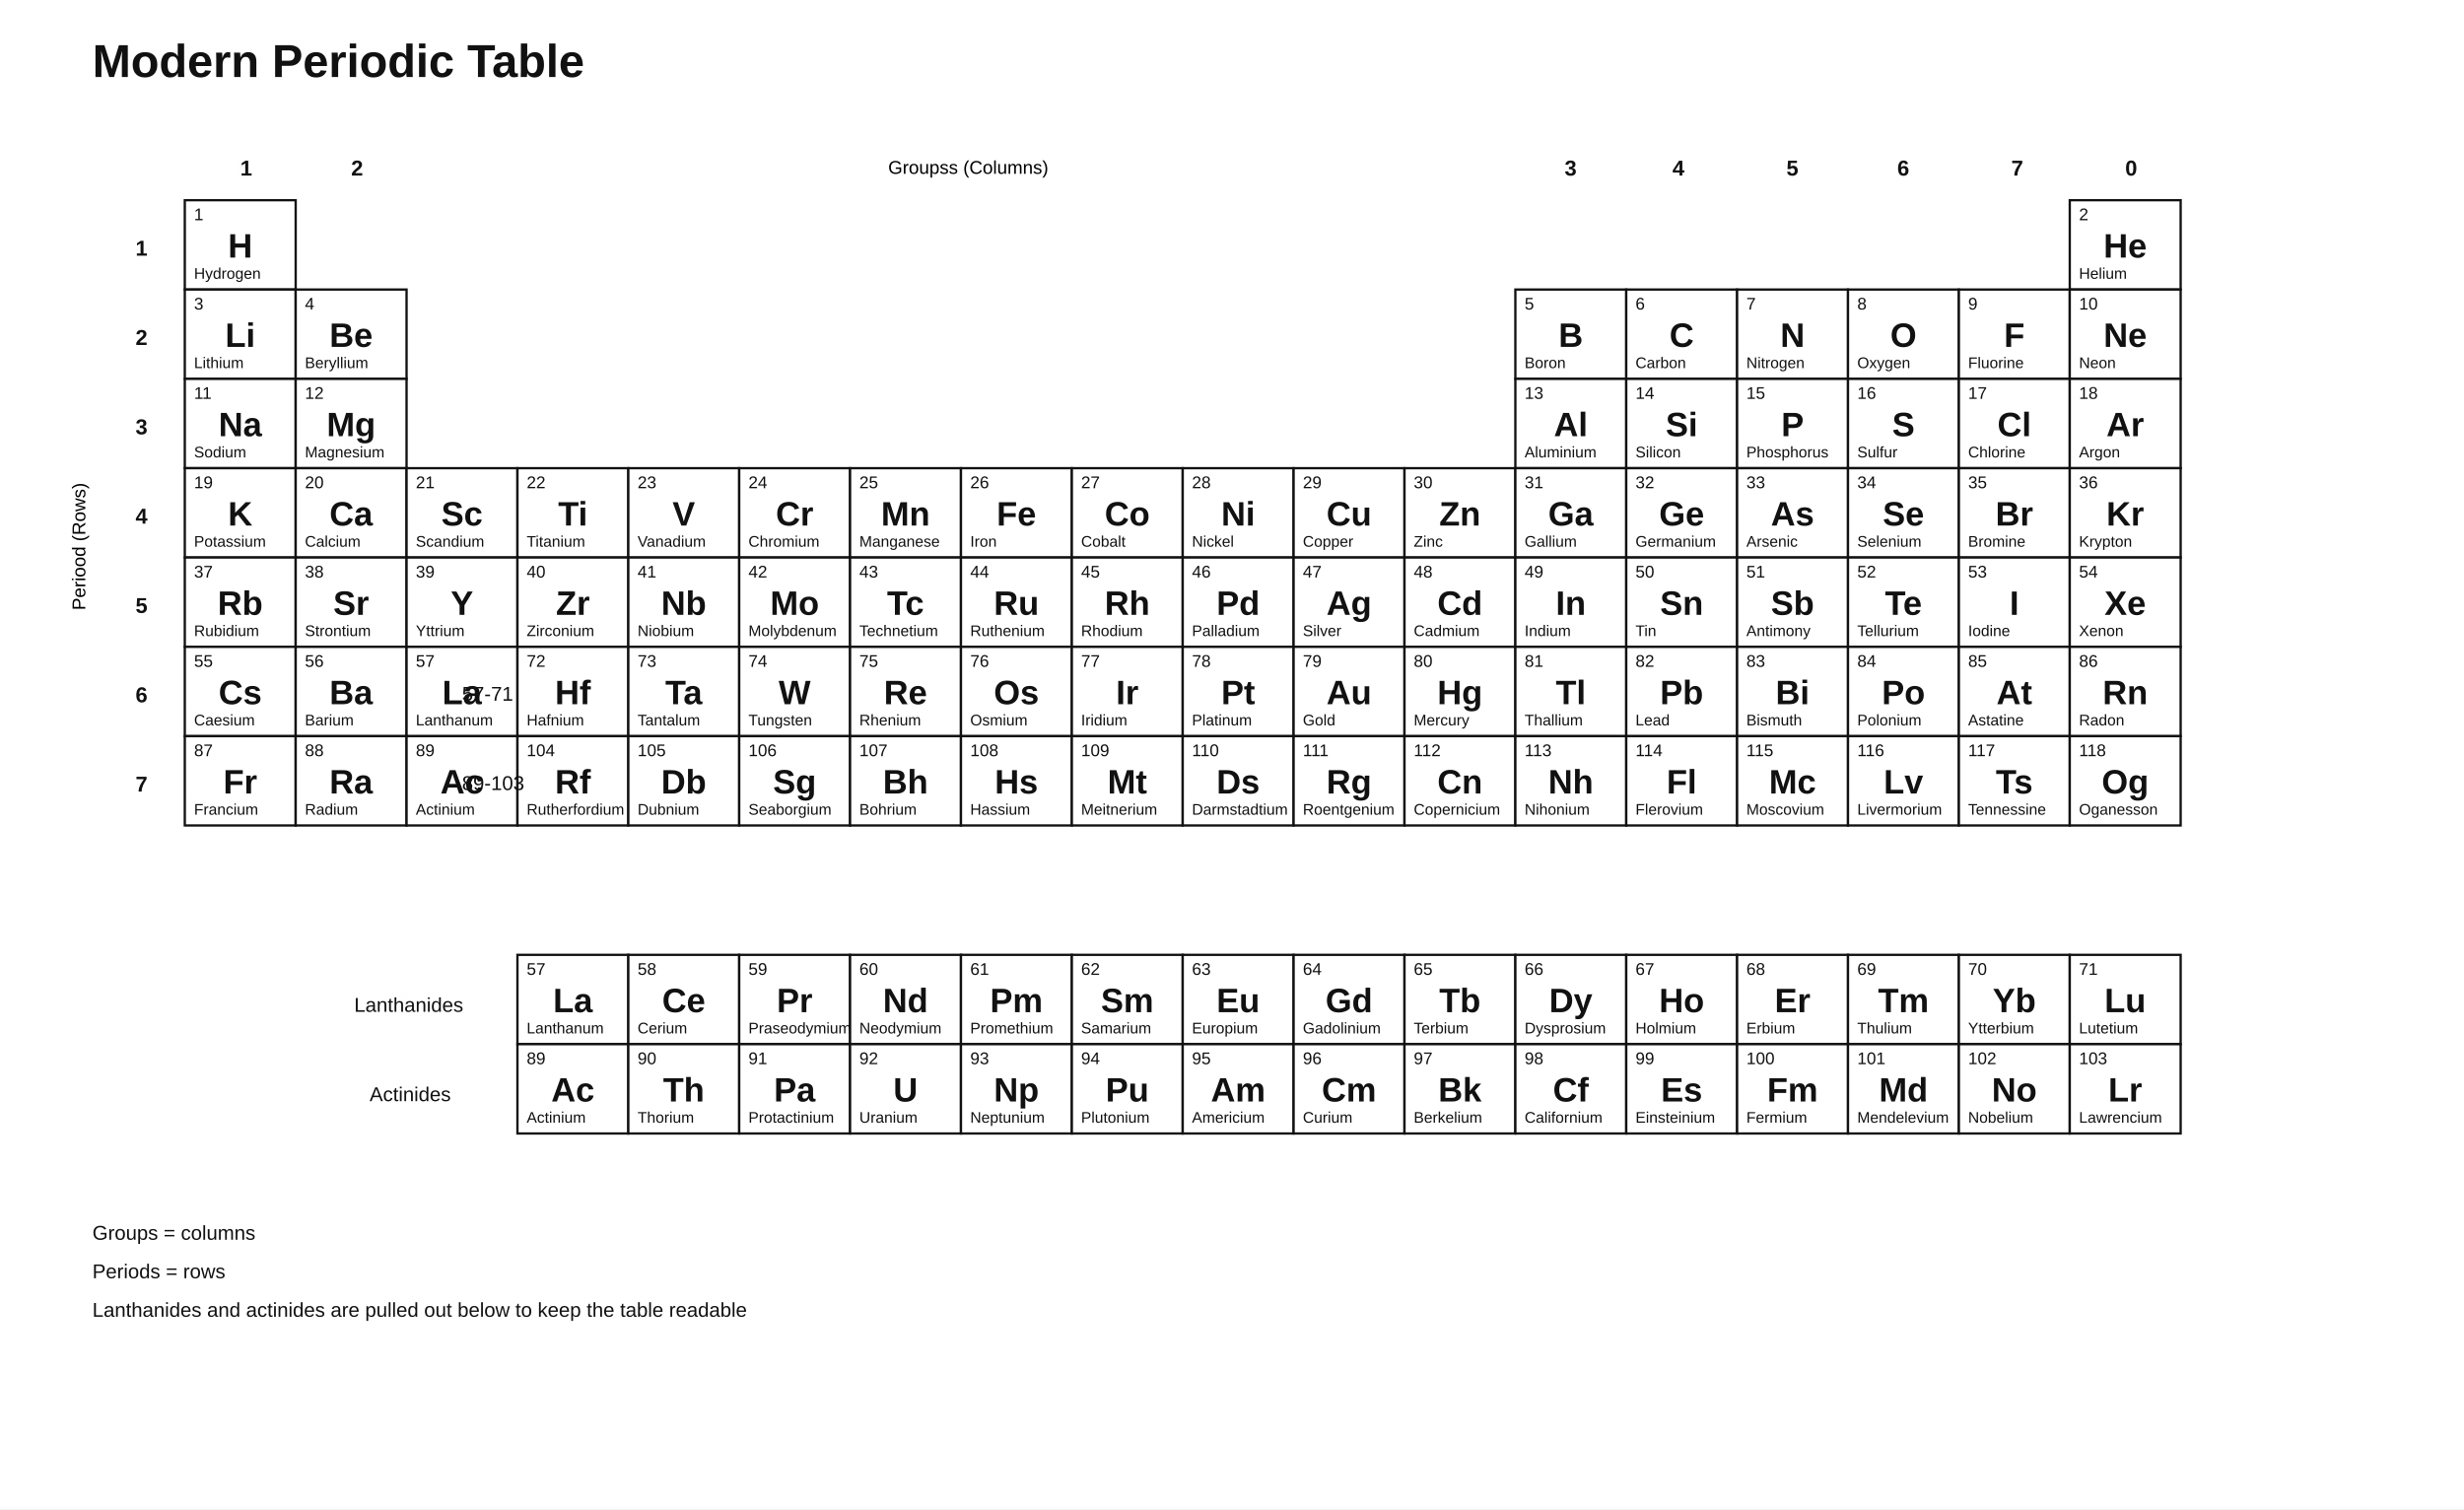
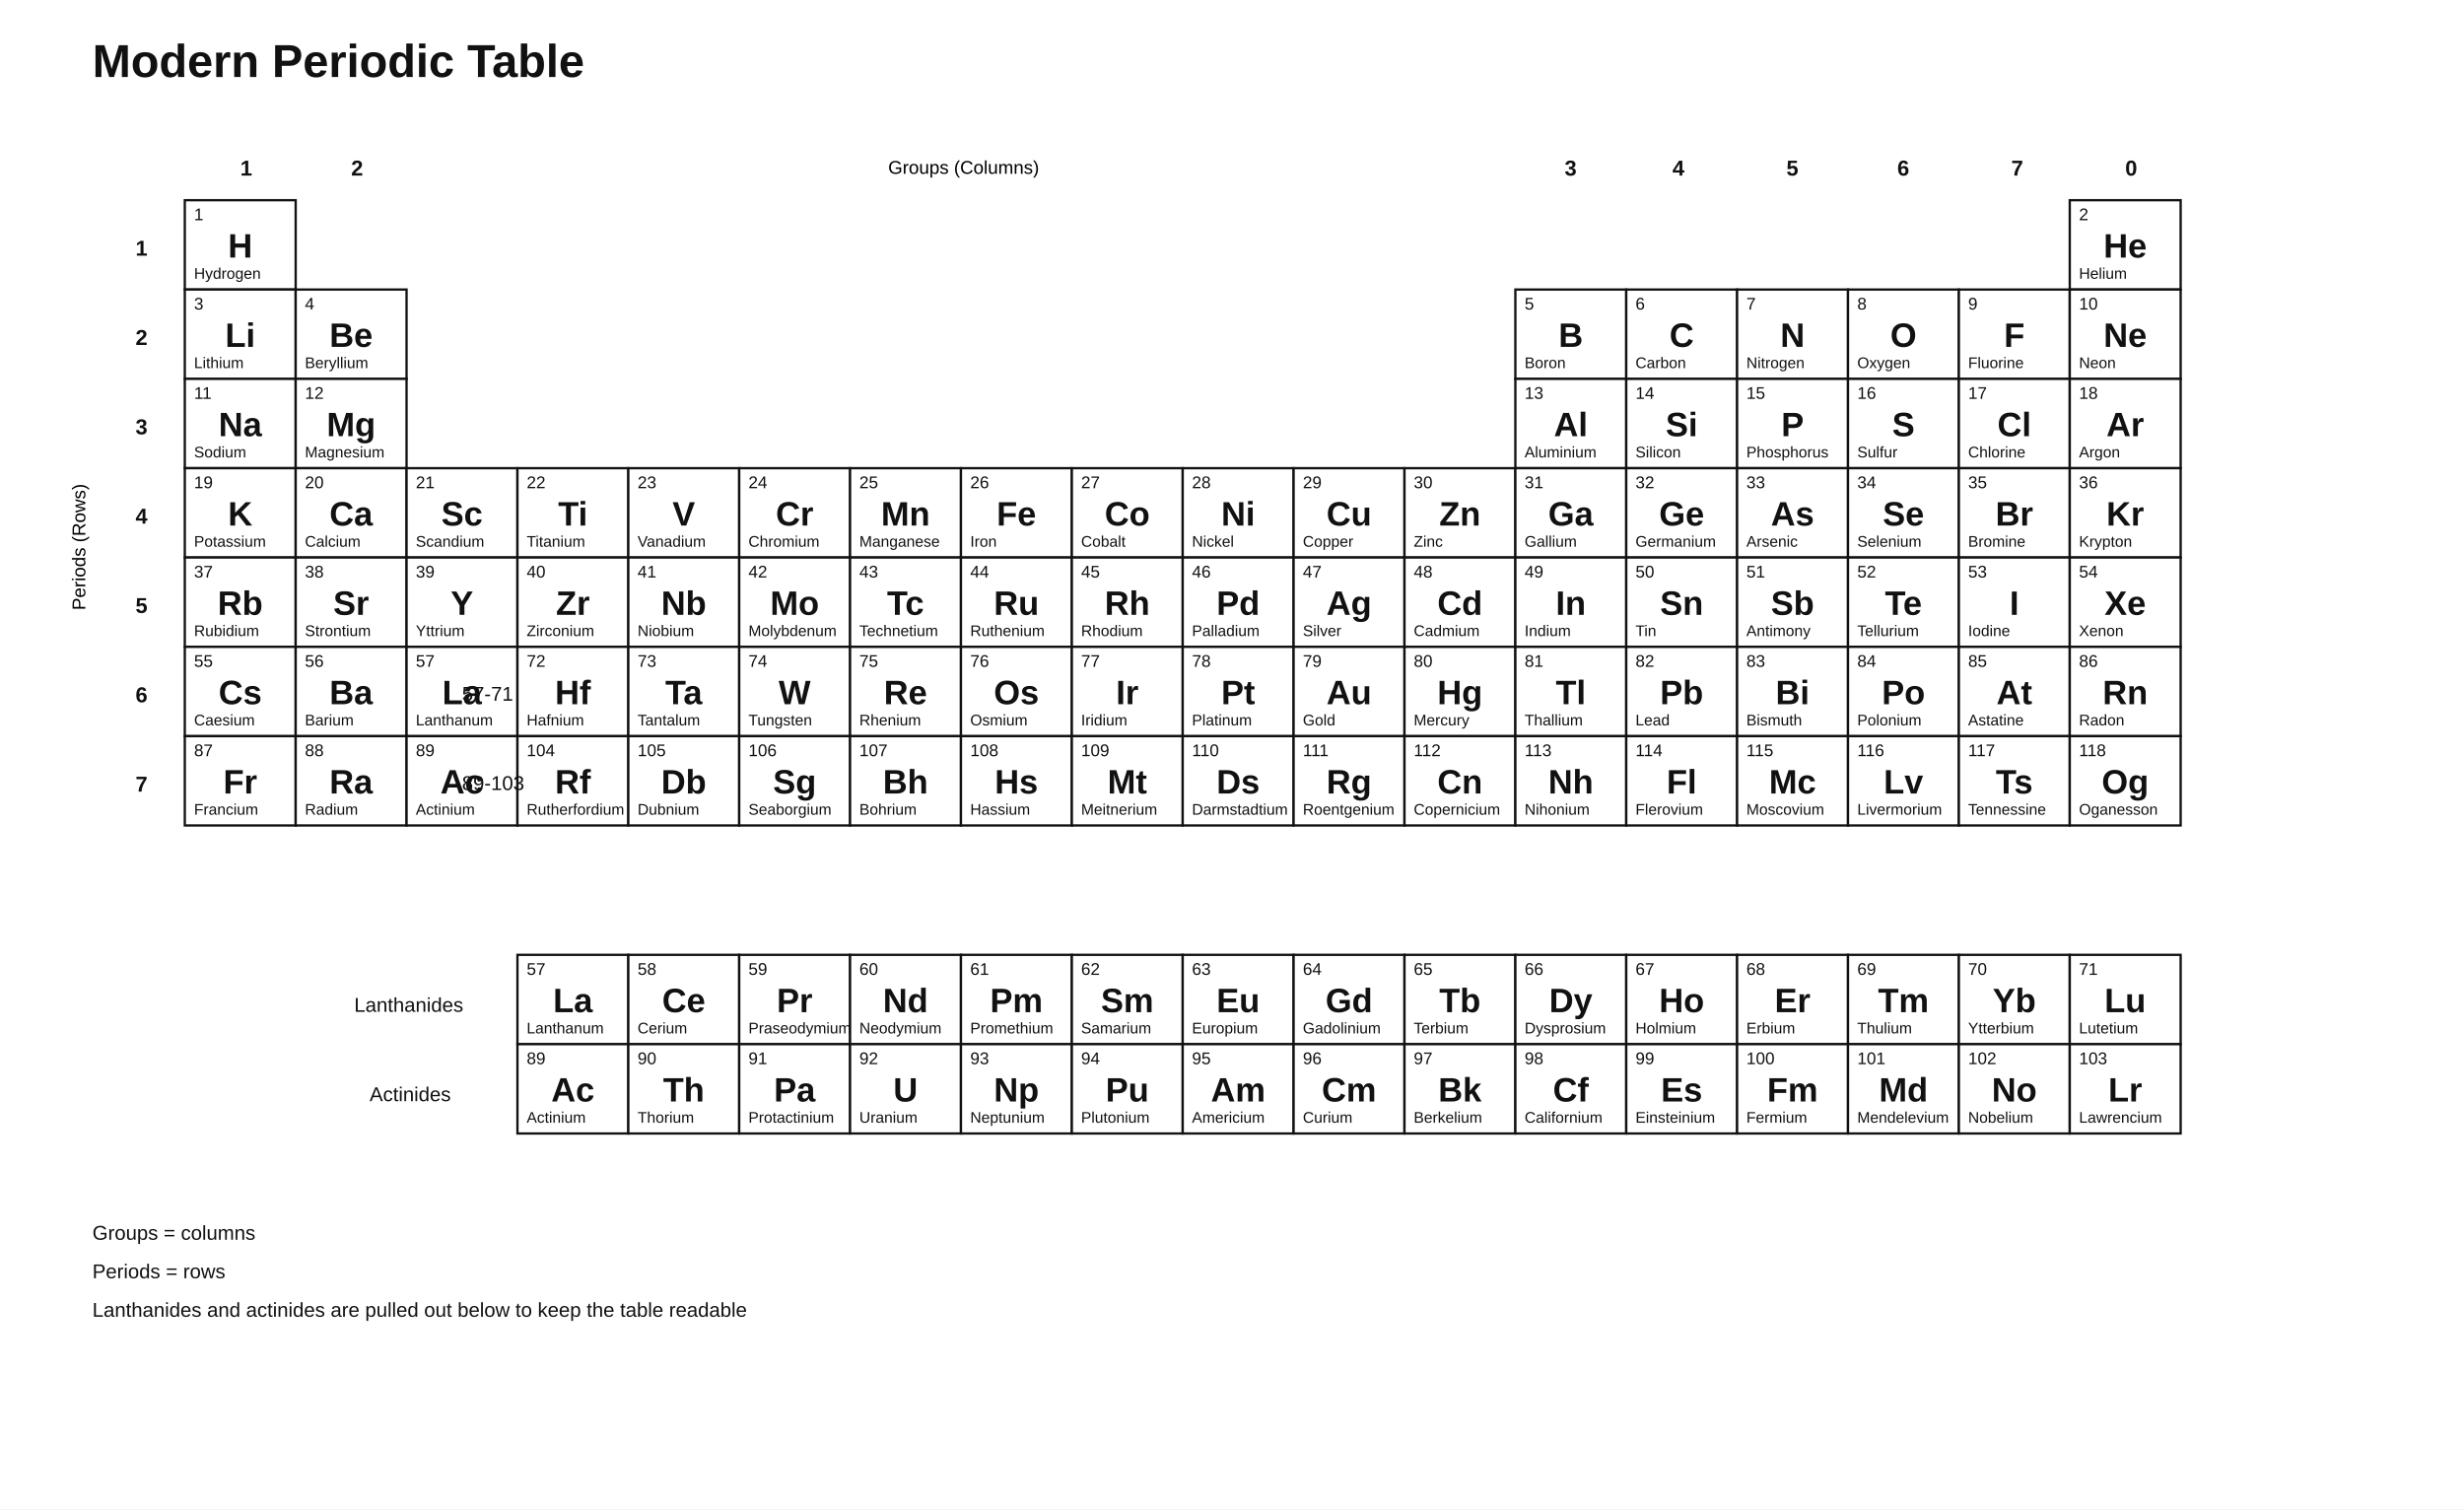
<svg xmlns="http://www.w3.org/2000/svg" width="1600" height="980" viewBox="0 0 1600 980" version="1.1" id="svg2130">
  <defs id="defs1086">
    <style id="style1084"> text { font-family: Arial, Helvetica, sans-serif; fill: #111; } .title { font-size: 30px; font-weight: 700; } .subtitle { font-size: 15px; } .group { font-size: 14px; font-weight: 700; } .period { font-size: 14px; font-weight: 700; } .symbol { font-size: 22px; font-weight: 700; text-anchor: middle; dominant-baseline: middle; } .num { font-size: 11px; } .name { font-size: 10px; } .smallnote { font-size: 13px; } .legend { font-size: 13px; } </style>
  </defs>
  <rect x="0" y="0" width="1600" height="980" fill="white" id="rect1088" />
  <text x="60" y="50" class="title" id="text1090">Modern Periodic Table</text>
  <g id="g1130">
    <text x="156" y="114" class="group" id="text1094">1</text>
    <text x="228" y="114" class="group" id="text1096">2</text>
    <text x="1016" y="114" class="group" id="text1098">3</text>
    <text x="1086" y="114" class="group" id="text1100">4</text>
    <text x="1160" y="114" class="group" id="text1102">5</text>
    <text x="1232" y="114" class="group" id="text1104">6</text>
    <text x="1306" y="114" class="group" id="text1106">7</text>
    <text x="1020" y="114" class="group" id="text1114" />
    <text x="1164" y="114" class="group" id="text1118" />
    <text x="1308" y="114" class="group" id="text1122" />
    <text x="1380" y="114" class="group" id="text1124">0</text>
    <text x="1452" y="114" class="group" id="text1126" />
    <text x="1524" y="114" class="group" id="text1128" />
  </g>
  <g id="g1146">
    <text x="88" y="166" class="period" id="text1132">1</text>
    <text x="88" y="224" class="period" id="text1134">2</text>
    <text x="88" y="282" class="period" id="text1136">3</text>
    <text x="88" y="340" class="period" id="text1138">4</text>
    <text x="88" y="398" class="period" id="text1140">5</text>
    <text x="88" y="456" class="period" id="text1142">6</text>
    <text x="88" y="514" class="period" id="text1144">7</text>
  </g>
  <g stroke="#111" stroke-width="1.5" fill="white" id="g1388">
    <rect x="120" y="130" width="72" height="58" id="rect1148" />
    <rect x="1344" y="130" width="72" height="58" id="rect1150" />
    <rect x="120" y="188" width="72" height="58" id="rect1152" />
    <rect x="192" y="188" width="72" height="58" id="rect1154" />
    <rect x="984" y="188" width="72" height="58" id="rect1156" />
    <rect x="1056" y="188" width="72" height="58" id="rect1158" />
    <rect x="1128" y="188" width="72" height="58" id="rect1160" />
    <rect x="1200" y="188" width="72" height="58" id="rect1162" />
    <rect x="1272" y="188" width="72" height="58" id="rect1164" />
    <rect x="1344" y="188" width="72" height="58" id="rect1166" />
    <rect x="120" y="246" width="72" height="58" id="rect1168" />
    <rect x="192" y="246" width="72" height="58" id="rect1170" />
    <rect x="984" y="246" width="72" height="58" id="rect1172" />
    <rect x="1056" y="246" width="72" height="58" id="rect1174" />
    <rect x="1128" y="246" width="72" height="58" id="rect1176" />
    <rect x="1200" y="246" width="72" height="58" id="rect1178" />
    <rect x="1272" y="246" width="72" height="58" id="rect1180" />
    <rect x="1344" y="246" width="72" height="58" id="rect1182" />
    <rect x="120" y="304" width="72" height="58" id="rect1184" />
    <rect x="192" y="304" width="72" height="58" id="rect1186" />
    <rect x="264" y="304" width="72" height="58" id="rect1188" />
    <rect x="336" y="304" width="72" height="58" id="rect1190" />
    <rect x="408" y="304" width="72" height="58" id="rect1192" />
    <rect x="480" y="304" width="72" height="58" id="rect1194" />
    <rect x="552" y="304" width="72" height="58" id="rect1196" />
    <rect x="624" y="304" width="72" height="58" id="rect1198" />
    <rect x="696" y="304" width="72" height="58" id="rect1200" />
    <rect x="768" y="304" width="72" height="58" id="rect1202" />
    <rect x="840" y="304" width="72" height="58" id="rect1204" />
    <rect x="912" y="304" width="72" height="58" id="rect1206" />
    <rect x="984" y="304" width="72" height="58" id="rect1208" />
    <rect x="1056" y="304" width="72" height="58" id="rect1210" />
    <rect x="1128" y="304" width="72" height="58" id="rect1212" />
    <rect x="1200" y="304" width="72" height="58" id="rect1214" />
    <rect x="1272" y="304" width="72" height="58" id="rect1216" />
    <rect x="1344" y="304" width="72" height="58" id="rect1218" />
    <rect x="120" y="362" width="72" height="58" id="rect1220" />
    <rect x="192" y="362" width="72" height="58" id="rect1222" />
    <rect x="264" y="362" width="72" height="58" id="rect1224" />
    <rect x="336" y="362" width="72" height="58" id="rect1226" />
    <rect x="408" y="362" width="72" height="58" id="rect1228" />
    <rect x="480" y="362" width="72" height="58" id="rect1230" />
    <rect x="552" y="362" width="72" height="58" id="rect1232" />
    <rect x="624" y="362" width="72" height="58" id="rect1234" />
    <rect x="696" y="362" width="72" height="58" id="rect1236" />
    <rect x="768" y="362" width="72" height="58" id="rect1238" />
    <rect x="840" y="362" width="72" height="58" id="rect1240" />
    <rect x="912" y="362" width="72" height="58" id="rect1242" />
    <rect x="984" y="362" width="72" height="58" id="rect1244" />
    <rect x="1056" y="362" width="72" height="58" id="rect1246" />
    <rect x="1128" y="362" width="72" height="58" id="rect1248" />
    <rect x="1200" y="362" width="72" height="58" id="rect1250" />
    <rect x="1272" y="362" width="72" height="58" id="rect1252" />
    <rect x="1344" y="362" width="72" height="58" id="rect1254" />
    <rect x="120" y="420" width="72" height="58" id="rect1256" />
    <rect x="192" y="420" width="72" height="58" id="rect1258" />
    <rect x="264" y="420" width="72" height="58" id="rect1260" />
    <rect x="336" y="420" width="72" height="58" id="rect1262" />
    <rect x="408" y="420" width="72" height="58" id="rect1264" />
    <rect x="480" y="420" width="72" height="58" id="rect1266" />
    <rect x="552" y="420" width="72" height="58" id="rect1268" />
    <rect x="624" y="420" width="72" height="58" id="rect1270" />
    <rect x="696" y="420" width="72" height="58" id="rect1272" />
    <rect x="768" y="420" width="72" height="58" id="rect1274" />
    <rect x="840" y="420" width="72" height="58" id="rect1276" />
    <rect x="912" y="420" width="72" height="58" id="rect1278" />
    <rect x="984" y="420" width="72" height="58" id="rect1280" />
    <rect x="1056" y="420" width="72" height="58" id="rect1282" />
    <rect x="1128" y="420" width="72" height="58" id="rect1284" />
    <rect x="1200" y="420" width="72" height="58" id="rect1286" />
    <rect x="1272" y="420" width="72" height="58" id="rect1288" />
    <rect x="1344" y="420" width="72" height="58" id="rect1290" />
    <rect x="120" y="478" width="72" height="58" id="rect1292" />
    <rect x="192" y="478" width="72" height="58" id="rect1294" />
    <rect x="264" y="478" width="72" height="58" id="rect1296" />
    <rect x="336" y="478" width="72" height="58" id="rect1298" />
    <rect x="408" y="478" width="72" height="58" id="rect1300" />
    <rect x="480" y="478" width="72" height="58" id="rect1302" />
    <rect x="552" y="478" width="72" height="58" id="rect1304" />
    <rect x="624" y="478" width="72" height="58" id="rect1306" />
    <rect x="696" y="478" width="72" height="58" id="rect1308" />
    <rect x="768" y="478" width="72" height="58" id="rect1310" />
    <rect x="840" y="478" width="72" height="58" id="rect1312" />
    <rect x="912" y="478" width="72" height="58" id="rect1314" />
    <rect x="984" y="478" width="72" height="58" id="rect1316" />
    <rect x="1056" y="478" width="72" height="58" id="rect1318" />
    <rect x="1128" y="478" width="72" height="58" id="rect1320" />
    <rect x="1200" y="478" width="72" height="58" id="rect1322" />
    <rect x="1272" y="478" width="72" height="58" id="rect1324" />
    <rect x="1344" y="478" width="72" height="58" id="rect1326" />
    <rect x="336" y="620" width="72" height="58" id="rect1328" />
    <rect x="408" y="620" width="72" height="58" id="rect1330" />
    <rect x="480" y="620" width="72" height="58" id="rect1332" />
    <rect x="552" y="620" width="72" height="58" id="rect1334" />
    <rect x="624" y="620" width="72" height="58" id="rect1336" />
    <rect x="696" y="620" width="72" height="58" id="rect1338" />
    <rect x="768" y="620" width="72" height="58" id="rect1340" />
    <rect x="840" y="620" width="72" height="58" id="rect1342" />
    <rect x="912" y="620" width="72" height="58" id="rect1344" />
    <rect x="984" y="620" width="72" height="58" id="rect1346" />
    <rect x="1056" y="620" width="72" height="58" id="rect1348" />
    <rect x="1128" y="620" width="72" height="58" id="rect1350" />
    <rect x="1200" y="620" width="72" height="58" id="rect1352" />
    <rect x="1272" y="620" width="72" height="58" id="rect1354" />
    <rect x="1344" y="620" width="72" height="58" id="rect1356" />
    <rect x="336" y="678" width="72" height="58" id="rect1358" />
    <rect x="408" y="678" width="72" height="58" id="rect1360" />
    <rect x="480" y="678" width="72" height="58" id="rect1362" />
    <rect x="552" y="678" width="72" height="58" id="rect1364" />
    <rect x="624" y="678" width="72" height="58" id="rect1366" />
    <rect x="696" y="678" width="72" height="58" id="rect1368" />
    <rect x="768" y="678" width="72" height="58" id="rect1370" />
    <rect x="840" y="678" width="72" height="58" id="rect1372" />
    <rect x="912" y="678" width="72" height="58" id="rect1374" />
    <rect x="984" y="678" width="72" height="58" id="rect1376" />
    <rect x="1056" y="678" width="72" height="58" id="rect1378" />
    <rect x="1128" y="678" width="72" height="58" id="rect1380" />
    <rect x="1200" y="678" width="72" height="58" id="rect1382" />
    <rect x="1272" y="678" width="72" height="58" id="rect1384" />
    <rect x="1344" y="678" width="72" height="58" id="rect1386" />
  </g>
  <g id="g1394">
    <text x="300" y="455" class="smallnote" id="text1390">57-71</text>
    <text x="300" y="513" class="smallnote" id="text1392">89-103</text>
  </g>
  <text x="230" y="657" class="smallnote" id="text1396">Lanthanides</text>
  <text x="240" y="715" class="smallnote" id="text1398">Actinides</text>
  <g id="g2120">
    <text x="126" y="143" class="num" id="text1400">1</text>
    <text x="156" y="161" class="symbol" id="text1402">H</text>
    <text x="126" y="181" class="name" id="text1404">Hydrogen</text>
    <text x="1350" y="143" class="num" id="text1406">2</text>
    <text x="1380" y="161" class="symbol" id="text1408">He</text>
    <text x="1350" y="181" class="name" id="text1410">Helium</text>
    <text x="126" y="201" class="num" id="text1412">3</text>
    <text x="156" y="219" class="symbol" id="text1414">Li</text>
    <text x="126" y="239" class="name" id="text1416">Lithium</text>
    <text x="198" y="201" class="num" id="text1418">4</text>
    <text x="228" y="219" class="symbol" id="text1420">Be</text>
    <text x="198" y="239" class="name" id="text1422">Beryllium</text>
    <text x="990" y="201" class="num" id="text1424">5</text>
    <text x="1020" y="219" class="symbol" id="text1426">B</text>
    <text x="990" y="239" class="name" id="text1428">Boron</text>
    <text x="1062" y="201" class="num" id="text1430">6</text>
    <text x="1092" y="219" class="symbol" id="text1432">C</text>
    <text x="1062" y="239" class="name" id="text1434">Carbon</text>
    <text x="1134" y="201" class="num" id="text1436">7</text>
    <text x="1164" y="219" class="symbol" id="text1438">N</text>
    <text x="1134" y="239" class="name" id="text1440">Nitrogen</text>
    <text x="1206" y="201" class="num" id="text1442">8</text>
    <text x="1236" y="219" class="symbol" id="text1444">O</text>
    <text x="1206" y="239" class="name" id="text1446">Oxygen</text>
    <text x="1278" y="201" class="num" id="text1448">9</text>
    <text x="1308" y="219" class="symbol" id="text1450">F</text>
    <text x="1278" y="239" class="name" id="text1452">Fluorine</text>
    <text x="1350" y="201" class="num" id="text1454">10</text>
    <text x="1380" y="219" class="symbol" id="text1456">Ne</text>
    <text x="1350" y="239" class="name" id="text1458">Neon</text>
    <text x="126" y="259" class="num" id="text1460">11</text>
    <text x="156" y="277" class="symbol" id="text1462">Na</text>
    <text x="126" y="297" class="name" id="text1464">Sodium</text>
    <text x="198" y="259" class="num" id="text1466">12</text>
    <text x="228" y="277" class="symbol" id="text1468">Mg</text>
    <text x="198" y="297" class="name" id="text1470">Magnesium</text>
    <text x="990" y="259" class="num" id="text1472">13</text>
    <text x="1020" y="277" class="symbol" id="text1474">Al</text>
    <text x="990" y="297" class="name" id="text1476">Aluminium</text>
    <text x="1062" y="259" class="num" id="text1478">14</text>
    <text x="1092" y="277" class="symbol" id="text1480">Si</text>
    <text x="1062" y="297" class="name" id="text1482">Silicon</text>
    <text x="1134" y="259" class="num" id="text1484">15</text>
    <text x="1164" y="277" class="symbol" id="text1486">P</text>
    <text x="1134" y="297" class="name" id="text1488">Phosphorus</text>
    <text x="1206" y="259" class="num" id="text1490">16</text>
    <text x="1236" y="277" class="symbol" id="text1492">S</text>
    <text x="1206" y="297" class="name" id="text1494">Sulfur</text>
    <text x="1278" y="259" class="num" id="text1496">17</text>
    <text x="1308" y="277" class="symbol" id="text1498">Cl</text>
    <text x="1278" y="297" class="name" id="text1500">Chlorine</text>
    <text x="1350" y="259" class="num" id="text1502">18</text>
    <text x="1380" y="277" class="symbol" id="text1504">Ar</text>
    <text x="1350" y="297" class="name" id="text1506">Argon</text>
    <text x="126" y="317" class="num" id="text1508">19</text>
    <text x="156" y="335" class="symbol" id="text1510">K</text>
    <text x="126" y="355" class="name" id="text1512">Potassium</text>
    <text x="198" y="317" class="num" id="text1514">20</text>
    <text x="228" y="335" class="symbol" id="text1516">Ca</text>
    <text x="198" y="355" class="name" id="text1518">Calcium</text>
    <text x="270" y="317" class="num" id="text1520">21</text>
    <text x="300" y="335" class="symbol" id="text1522">Sc</text>
    <text x="270" y="355" class="name" id="text1524">Scandium</text>
    <text x="342" y="317" class="num" id="text1526">22</text>
    <text x="372" y="335" class="symbol" id="text1528">Ti</text>
    <text x="342" y="355" class="name" id="text1530">Titanium</text>
    <text x="414" y="317" class="num" id="text1532">23</text>
    <text x="444" y="335" class="symbol" id="text1534">V</text>
    <text x="414" y="355" class="name" id="text1536">Vanadium</text>
    <text x="486" y="317" class="num" id="text1538">24</text>
    <text x="516" y="335" class="symbol" id="text1540">Cr</text>
    <text x="486" y="355" class="name" id="text1542">Chromium</text>
    <text x="558" y="317" class="num" id="text1544">25</text>
    <text x="588" y="335" class="symbol" id="text1546">Mn</text>
    <text x="558" y="355" class="name" id="text1548">Manganese</text>
    <text x="630" y="317" class="num" id="text1550">26</text>
    <text x="660" y="335" class="symbol" id="text1552">Fe</text>
    <text x="630" y="355" class="name" id="text1554">Iron</text>
    <text x="702" y="317" class="num" id="text1556">27</text>
    <text x="732" y="335" class="symbol" id="text1558">Co</text>
    <text x="702" y="355" class="name" id="text1560">Cobalt</text>
    <text x="774" y="317" class="num" id="text1562">28</text>
    <text x="804" y="335" class="symbol" id="text1564">Ni</text>
    <text x="774" y="355" class="name" id="text1566">Nickel</text>
    <text x="846" y="317" class="num" id="text1568">29</text>
    <text x="876" y="335" class="symbol" id="text1570">Cu</text>
    <text x="846" y="355" class="name" id="text1572">Copper</text>
    <text x="918" y="317" class="num" id="text1574">30</text>
    <text x="948" y="335" class="symbol" id="text1576">Zn</text>
    <text x="918" y="355" class="name" id="text1578">Zinc</text>
    <text x="990" y="317" class="num" id="text1580">31</text>
    <text x="1020" y="335" class="symbol" id="text1582">Ga</text>
    <text x="990" y="355" class="name" id="text1584">Gallium</text>
    <text x="1062" y="317" class="num" id="text1586">32</text>
    <text x="1092" y="335" class="symbol" id="text1588">Ge</text>
    <text x="1062" y="355" class="name" id="text1590">Germanium</text>
    <text x="1134" y="317" class="num" id="text1592">33</text>
    <text x="1164" y="335" class="symbol" id="text1594">As</text>
    <text x="1134" y="355" class="name" id="text1596">Arsenic</text>
    <text x="1206" y="317" class="num" id="text1598">34</text>
    <text x="1236" y="335" class="symbol" id="text1600">Se</text>
    <text x="1206" y="355" class="name" id="text1602">Selenium</text>
    <text x="1278" y="317" class="num" id="text1604">35</text>
    <text x="1308" y="335" class="symbol" id="text1606">Br</text>
    <text x="1278" y="355" class="name" id="text1608">Bromine</text>
    <text x="1350" y="317" class="num" id="text1610">36</text>
    <text x="1380" y="335" class="symbol" id="text1612">Kr</text>
    <text x="1350" y="355" class="name" id="text1614">Krypton</text>
    <text x="126" y="375" class="num" id="text1616">37</text>
    <text x="156" y="393" class="symbol" id="text1618">Rb</text>
    <text x="126" y="413" class="name" id="text1620">Rubidium</text>
    <text x="198" y="375" class="num" id="text1622">38</text>
    <text x="228" y="393" class="symbol" id="text1624">Sr</text>
    <text x="198" y="413" class="name" id="text1626">Strontium</text>
    <text x="270" y="375" class="num" id="text1628">39</text>
    <text x="300" y="393" class="symbol" id="text1630">Y</text>
    <text x="270" y="413" class="name" id="text1632">Yttrium</text>
    <text x="342" y="375" class="num" id="text1634">40</text>
    <text x="372" y="393" class="symbol" id="text1636">Zr</text>
    <text x="342" y="413" class="name" id="text1638">Zirconium</text>
    <text x="414" y="375" class="num" id="text1640">41</text>
    <text x="444" y="393" class="symbol" id="text1642">Nb</text>
    <text x="414" y="413" class="name" id="text1644">Niobium</text>
    <text x="486" y="375" class="num" id="text1646">42</text>
    <text x="516" y="393" class="symbol" id="text1648">Mo</text>
    <text x="486" y="413" class="name" id="text1650">Molybdenum</text>
    <text x="558" y="375" class="num" id="text1652">43</text>
    <text x="588" y="393" class="symbol" id="text1654">Tc</text>
    <text x="558" y="413" class="name" id="text1656">Technetium</text>
    <text x="630" y="375" class="num" id="text1658">44</text>
    <text x="660" y="393" class="symbol" id="text1660">Ru</text>
    <text x="630" y="413" class="name" id="text1662">Ruthenium</text>
    <text x="702" y="375" class="num" id="text1664">45</text>
    <text x="732" y="393" class="symbol" id="text1666">Rh</text>
    <text x="702" y="413" class="name" id="text1668">Rhodium</text>
    <text x="774" y="375" class="num" id="text1670">46</text>
    <text x="804" y="393" class="symbol" id="text1672">Pd</text>
    <text x="774" y="413" class="name" id="text1674">Palladium</text>
    <text x="846" y="375" class="num" id="text1676">47</text>
    <text x="876" y="393" class="symbol" id="text1678">Ag</text>
    <text x="846" y="413" class="name" id="text1680">Silver</text>
    <text x="918" y="375" class="num" id="text1682">48</text>
    <text x="948" y="393" class="symbol" id="text1684">Cd</text>
    <text x="918" y="413" class="name" id="text1686">Cadmium</text>
    <text x="990" y="375" class="num" id="text1688">49</text>
    <text x="1020" y="393" class="symbol" id="text1690">In</text>
    <text x="990" y="413" class="name" id="text1692">Indium</text>
    <text x="1062" y="375" class="num" id="text1694">50</text>
    <text x="1092" y="393" class="symbol" id="text1696">Sn</text>
    <text x="1062" y="413" class="name" id="text1698">Tin</text>
    <text x="1134" y="375" class="num" id="text1700">51</text>
    <text x="1164" y="393" class="symbol" id="text1702">Sb</text>
    <text x="1134" y="413" class="name" id="text1704">Antimony</text>
    <text x="1206" y="375" class="num" id="text1706">52</text>
    <text x="1236" y="393" class="symbol" id="text1708">Te</text>
    <text x="1206" y="413" class="name" id="text1710">Tellurium</text>
    <text x="1278" y="375" class="num" id="text1712">53</text>
    <text x="1308" y="393" class="symbol" id="text1714">I</text>
    <text x="1278" y="413" class="name" id="text1716">Iodine</text>
    <text x="1350" y="375" class="num" id="text1718">54</text>
    <text x="1380" y="393" class="symbol" id="text1720">Xe</text>
    <text x="1350" y="413" class="name" id="text1722">Xenon</text>
    <text x="126" y="433" class="num" id="text1724">55</text>
    <text x="156" y="451" class="symbol" id="text1726">Cs</text>
    <text x="126" y="471" class="name" id="text1728">Caesium</text>
    <text x="198" y="433" class="num" id="text1730">56</text>
    <text x="228" y="451" class="symbol" id="text1732">Ba</text>
    <text x="198" y="471" class="name" id="text1734">Barium</text>
    <text x="270" y="433" class="num" id="text1736">57</text>
    <text x="300" y="451" class="symbol" id="text1738">La</text>
    <text x="270" y="471" class="name" id="text1740">Lanthanum</text>
    <text x="342" y="433" class="num" id="text1742">72</text>
    <text x="372" y="451" class="symbol" id="text1744">Hf</text>
    <text x="342" y="471" class="name" id="text1746">Hafnium</text>
    <text x="414" y="433" class="num" id="text1748">73</text>
    <text x="444" y="451" class="symbol" id="text1750">Ta</text>
    <text x="414" y="471" class="name" id="text1752">Tantalum</text>
    <text x="486" y="433" class="num" id="text1754">74</text>
    <text x="516" y="451" class="symbol" id="text1756">W</text>
    <text x="486" y="471" class="name" id="text1758">Tungsten</text>
    <text x="558" y="433" class="num" id="text1760">75</text>
    <text x="588" y="451" class="symbol" id="text1762">Re</text>
    <text x="558" y="471" class="name" id="text1764">Rhenium</text>
    <text x="630" y="433" class="num" id="text1766">76</text>
    <text x="660" y="451" class="symbol" id="text1768">Os</text>
    <text x="630" y="471" class="name" id="text1770">Osmium</text>
    <text x="702" y="433" class="num" id="text1772">77</text>
    <text x="732" y="451" class="symbol" id="text1774">Ir</text>
    <text x="702" y="471" class="name" id="text1776">Iridium</text>
    <text x="774" y="433" class="num" id="text1778">78</text>
    <text x="804" y="451" class="symbol" id="text1780">Pt</text>
    <text x="774" y="471" class="name" id="text1782">Platinum</text>
    <text x="846" y="433" class="num" id="text1784">79</text>
    <text x="876" y="451" class="symbol" id="text1786">Au</text>
    <text x="846" y="471" class="name" id="text1788">Gold</text>
    <text x="918" y="433" class="num" id="text1790">80</text>
    <text x="948" y="451" class="symbol" id="text1792">Hg</text>
    <text x="918" y="471" class="name" id="text1794">Mercury</text>
    <text x="990" y="433" class="num" id="text1796">81</text>
    <text x="1020" y="451" class="symbol" id="text1798">Tl</text>
    <text x="990" y="471" class="name" id="text1800">Thallium</text>
    <text x="1062" y="433" class="num" id="text1802">82</text>
    <text x="1092" y="451" class="symbol" id="text1804">Pb</text>
    <text x="1062" y="471" class="name" id="text1806">Lead</text>
    <text x="1134" y="433" class="num" id="text1808">83</text>
    <text x="1164" y="451" class="symbol" id="text1810">Bi</text>
    <text x="1134" y="471" class="name" id="text1812">Bismuth</text>
    <text x="1206" y="433" class="num" id="text1814">84</text>
    <text x="1236" y="451" class="symbol" id="text1816">Po</text>
    <text x="1206" y="471" class="name" id="text1818">Polonium</text>
    <text x="1278" y="433" class="num" id="text1820">85</text>
    <text x="1308" y="451" class="symbol" id="text1822">At</text>
    <text x="1278" y="471" class="name" id="text1824">Astatine</text>
    <text x="1350" y="433" class="num" id="text1826">86</text>
    <text x="1380" y="451" class="symbol" id="text1828">Rn</text>
    <text x="1350" y="471" class="name" id="text1830">Radon</text>
    <text x="126" y="491" class="num" id="text1832">87</text>
    <text x="156" y="509" class="symbol" id="text1834">Fr</text>
    <text x="126" y="529" class="name" id="text1836">Francium</text>
    <text x="198" y="491" class="num" id="text1838">88</text>
    <text x="228" y="509" class="symbol" id="text1840">Ra</text>
    <text x="198" y="529" class="name" id="text1842">Radium</text>
    <text x="270" y="491" class="num" id="text1844">89</text>
    <text x="300" y="509" class="symbol" id="text1846">Ac</text>
    <text x="270" y="529" class="name" id="text1848">Actinium</text>
    <text x="342" y="491" class="num" id="text1850">104</text>
    <text x="372" y="509" class="symbol" id="text1852">Rf</text>
    <text x="342" y="529" class="name" id="text1854">Rutherfordium</text>
    <text x="414" y="491" class="num" id="text1856">105</text>
    <text x="444" y="509" class="symbol" id="text1858">Db</text>
    <text x="414" y="529" class="name" id="text1860">Dubnium</text>
    <text x="486" y="491" class="num" id="text1862">106</text>
    <text x="516" y="509" class="symbol" id="text1864">Sg</text>
    <text x="486" y="529" class="name" id="text1866">Seaborgium</text>
    <text x="558" y="491" class="num" id="text1868">107</text>
    <text x="588" y="509" class="symbol" id="text1870">Bh</text>
    <text x="558" y="529" class="name" id="text1872">Bohrium</text>
    <text x="630" y="491" class="num" id="text1874">108</text>
    <text x="660" y="509" class="symbol" id="text1876">Hs</text>
    <text x="630" y="529" class="name" id="text1878">Hassium</text>
    <text x="702" y="491" class="num" id="text1880">109</text>
    <text x="732" y="509" class="symbol" id="text1882">Mt</text>
    <text x="702" y="529" class="name" id="text1884">Meitnerium</text>
    <text x="774" y="491" class="num" id="text1886">110</text>
    <text x="804" y="509" class="symbol" id="text1888">Ds</text>
    <text x="774" y="529" class="name" id="text1890">Darmstadtium</text>
    <text x="846" y="491" class="num" id="text1892">111</text>
    <text x="876" y="509" class="symbol" id="text1894">Rg</text>
    <text x="846" y="529" class="name" id="text1896">Roentgenium</text>
    <text x="918" y="491" class="num" id="text1898">112</text>
    <text x="948" y="509" class="symbol" id="text1900">Cn</text>
    <text x="918" y="529" class="name" id="text1902">Copernicium</text>
    <text x="990" y="491" class="num" id="text1904">113</text>
    <text x="1020" y="509" class="symbol" id="text1906">Nh</text>
    <text x="990" y="529" class="name" id="text1908">Nihonium</text>
    <text x="1062" y="491" class="num" id="text1910">114</text>
    <text x="1092" y="509" class="symbol" id="text1912">Fl</text>
    <text x="1062" y="529" class="name" id="text1914">Flerovium</text>
    <text x="1134" y="491" class="num" id="text1916">115</text>
    <text x="1164" y="509" class="symbol" id="text1918">Mc</text>
    <text x="1134" y="529" class="name" id="text1920">Moscovium</text>
    <text x="1206" y="491" class="num" id="text1922">116</text>
    <text x="1236" y="509" class="symbol" id="text1924">Lv</text>
    <text x="1206" y="529" class="name" id="text1926">Livermorium</text>
    <text x="1278" y="491" class="num" id="text1928">117</text>
    <text x="1308" y="509" class="symbol" id="text1930">Ts</text>
    <text x="1278" y="529" class="name" id="text1932">Tennessine</text>
    <text x="1350" y="491" class="num" id="text1934">118</text>
    <text x="1380" y="509" class="symbol" id="text1936">Og</text>
    <text x="1350" y="529" class="name" id="text1938">Oganesson</text>
    <text x="342" y="633" class="num" id="text1940">57</text>
    <text x="372" y="651" class="symbol" id="text1942">La</text>
    <text x="342" y="671" class="name" id="text1944">Lanthanum</text>
    <text x="414" y="633" class="num" id="text1946">58</text>
    <text x="444" y="651" class="symbol" id="text1948">Ce</text>
    <text x="414" y="671" class="name" id="text1950">Cerium</text>
    <text x="486" y="633" class="num" id="text1952">59</text>
    <text x="516" y="651" class="symbol" id="text1954">Pr</text>
    <text x="486" y="671" class="name" id="text1956">Praseodymium</text>
    <text x="558" y="633" class="num" id="text1958">60</text>
    <text x="588" y="651" class="symbol" id="text1960">Nd</text>
    <text x="558" y="671" class="name" id="text1962">Neodymium</text>
    <text x="630" y="633" class="num" id="text1964">61</text>
    <text x="660" y="651" class="symbol" id="text1966">Pm</text>
    <text x="630" y="671" class="name" id="text1968">Promethium</text>
    <text x="702" y="633" class="num" id="text1970">62</text>
    <text x="732" y="651" class="symbol" id="text1972">Sm</text>
    <text x="702" y="671" class="name" id="text1974">Samarium</text>
    <text x="774" y="633" class="num" id="text1976">63</text>
    <text x="804" y="651" class="symbol" id="text1978">Eu</text>
    <text x="774" y="671" class="name" id="text1980">Europium</text>
    <text x="846" y="633" class="num" id="text1982">64</text>
    <text x="876" y="651" class="symbol" id="text1984">Gd</text>
    <text x="846" y="671" class="name" id="text1986">Gadolinium</text>
    <text x="918" y="633" class="num" id="text1988">65</text>
    <text x="948" y="651" class="symbol" id="text1990">Tb</text>
    <text x="918" y="671" class="name" id="text1992">Terbium</text>
    <text x="990" y="633" class="num" id="text1994">66</text>
    <text x="1020" y="651" class="symbol" id="text1996">Dy</text>
    <text x="990" y="671" class="name" id="text1998">Dysprosium</text>
    <text x="1062" y="633" class="num" id="text2000">67</text>
    <text x="1092" y="651" class="symbol" id="text2002">Ho</text>
    <text x="1062" y="671" class="name" id="text2004">Holmium</text>
    <text x="1134" y="633" class="num" id="text2006">68</text>
    <text x="1164" y="651" class="symbol" id="text2008">Er</text>
    <text x="1134" y="671" class="name" id="text2010">Erbium</text>
    <text x="1206" y="633" class="num" id="text2012">69</text>
    <text x="1236" y="651" class="symbol" id="text2014">Tm</text>
    <text x="1206" y="671" class="name" id="text2016">Thulium</text>
    <text x="1278" y="633" class="num" id="text2018">70</text>
    <text x="1308" y="651" class="symbol" id="text2020">Yb</text>
    <text x="1278" y="671" class="name" id="text2022">Ytterbium</text>
    <text x="1350" y="633" class="num" id="text2024">71</text>
    <text x="1380" y="651" class="symbol" id="text2026">Lu</text>
    <text x="1350" y="671" class="name" id="text2028">Lutetium</text>
    <text x="342" y="691" class="num" id="text2030">89</text>
    <text x="372" y="709" class="symbol" id="text2032">Ac</text>
    <text x="342" y="729" class="name" id="text2034">Actinium</text>
    <text x="414" y="691" class="num" id="text2036">90</text>
    <text x="444" y="709" class="symbol" id="text2038">Th</text>
    <text x="414" y="729" class="name" id="text2040">Thorium</text>
    <text x="486" y="691" class="num" id="text2042">91</text>
    <text x="516" y="709" class="symbol" id="text2044">Pa</text>
    <text x="486" y="729" class="name" id="text2046">Protactinium</text>
    <text x="558" y="691" class="num" id="text2048">92</text>
    <text x="588" y="709" class="symbol" id="text2050">U</text>
    <text x="558" y="729" class="name" id="text2052">Uranium</text>
    <text x="630" y="691" class="num" id="text2054">93</text>
    <text x="660" y="709" class="symbol" id="text2056">Np</text>
    <text x="630" y="729" class="name" id="text2058">Neptunium</text>
    <text x="702" y="691" class="num" id="text2060">94</text>
    <text x="732" y="709" class="symbol" id="text2062">Pu</text>
    <text x="702" y="729" class="name" id="text2064">Plutonium</text>
    <text x="774" y="691" class="num" id="text2066">95</text>
    <text x="804" y="709" class="symbol" id="text2068">Am</text>
    <text x="774" y="729" class="name" id="text2070">Americium</text>
    <text x="846" y="691" class="num" id="text2072">96</text>
    <text x="876" y="709" class="symbol" id="text2074">Cm</text>
    <text x="846" y="729" class="name" id="text2076">Curium</text>
    <text x="918" y="691" class="num" id="text2078">97</text>
    <text x="948" y="709" class="symbol" id="text2080">Bk</text>
    <text x="918" y="729" class="name" id="text2082">Berkelium</text>
    <text x="990" y="691" class="num" id="text2084">98</text>
    <text x="1020" y="709" class="symbol" id="text2086">Cf</text>
    <text x="990" y="729" class="name" id="text2088">Californium</text>
    <text x="1062" y="691" class="num" id="text2090">99</text>
    <text x="1092" y="709" class="symbol" id="text2092">Es</text>
    <text x="1062" y="729" class="name" id="text2094">Einsteinium</text>
    <text x="1134" y="691" class="num" id="text2096">100</text>
    <text x="1164" y="709" class="symbol" id="text2098">Fm</text>
    <text x="1134" y="729" class="name" id="text2100">Fermium</text>
    <text x="1206" y="691" class="num" id="text2102">101</text>
    <text x="1236" y="709" class="symbol" id="text2104">Md</text>
    <text x="1206" y="729" class="name" id="text2106">Mendelevium</text>
    <text x="1278" y="691" class="num" id="text2108">102</text>
    <text x="1308" y="709" class="symbol" id="text2110">No</text>
    <text x="1278" y="729" class="name" id="text2112">Nobelium</text>
    <text x="1350" y="691" class="num" id="text2114">103</text>
    <text x="1380" y="709" class="symbol" id="text2116">Lr</text>
    <text x="1350" y="729" class="name" id="text2118">Lawrencium</text>
  </g>
  <g id="g2128">
    <text x="60" y="805" class="smallnote" id="text2122">Groups = columns</text>
    <text x="60" y="830" class="smallnote" id="text2124">Periods = rows</text>
    <text x="60" y="855" class="smallnote" id="text2126">Lanthanides and actinides are pulled out below to keep the table readable</text>
  </g>
  <text xml:space="preserve" style="white-space:pre;inline-size:93.285;fill:#000000" x="48.823" y="369.597" id="text2448" transform="rotate(-90,65.40241,379.6143)">
-     <tspan x="48.823" y="369.597" id="tspan2977">Periood (Rows)</tspan>
+     <tspan x="48.823" y="369.597" id="tspan2977">Periods (Rows)</tspan>
  </text>
  <text xml:space="preserve" style="fill:#000000" x="576.739" y="112.857" id="text2452">
-     <tspan id="tspan2450" x="576.739" y="112.857">Groupss (Columns)</tspan>
+     <tspan id="tspan2450" x="576.739" y="112.857">Groups (Columns)</tspan>
  </text>
</svg>
